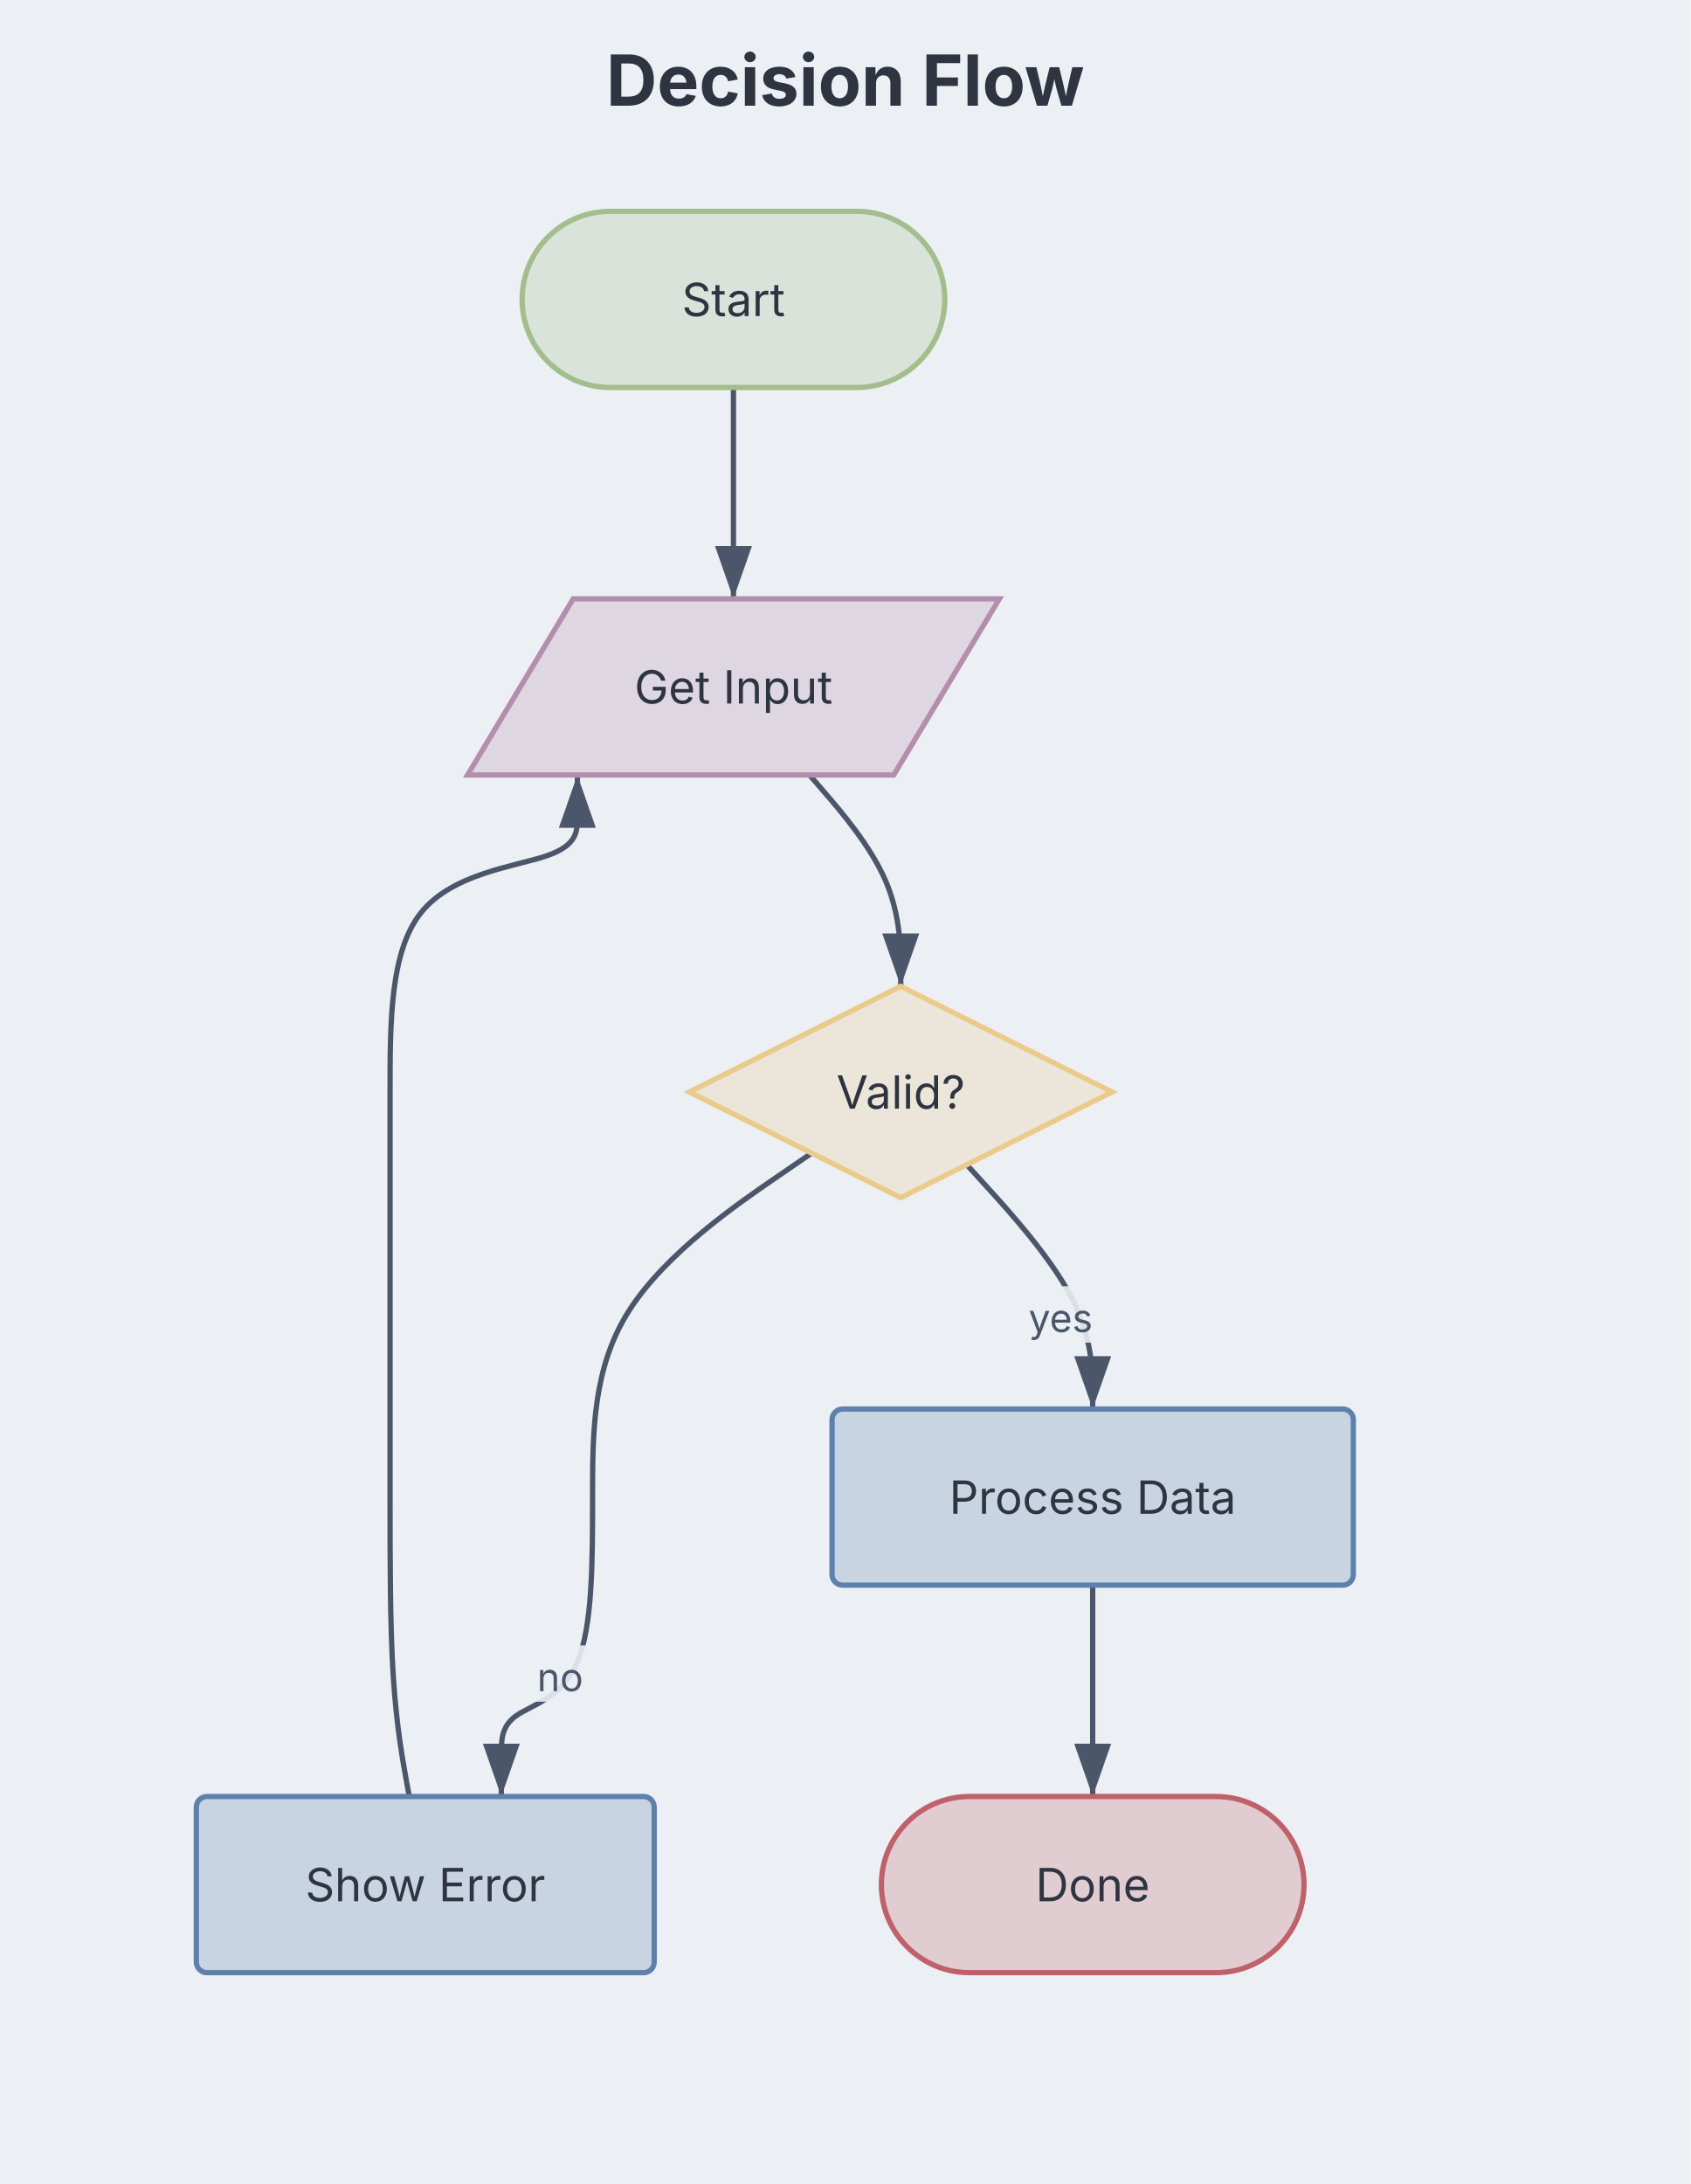
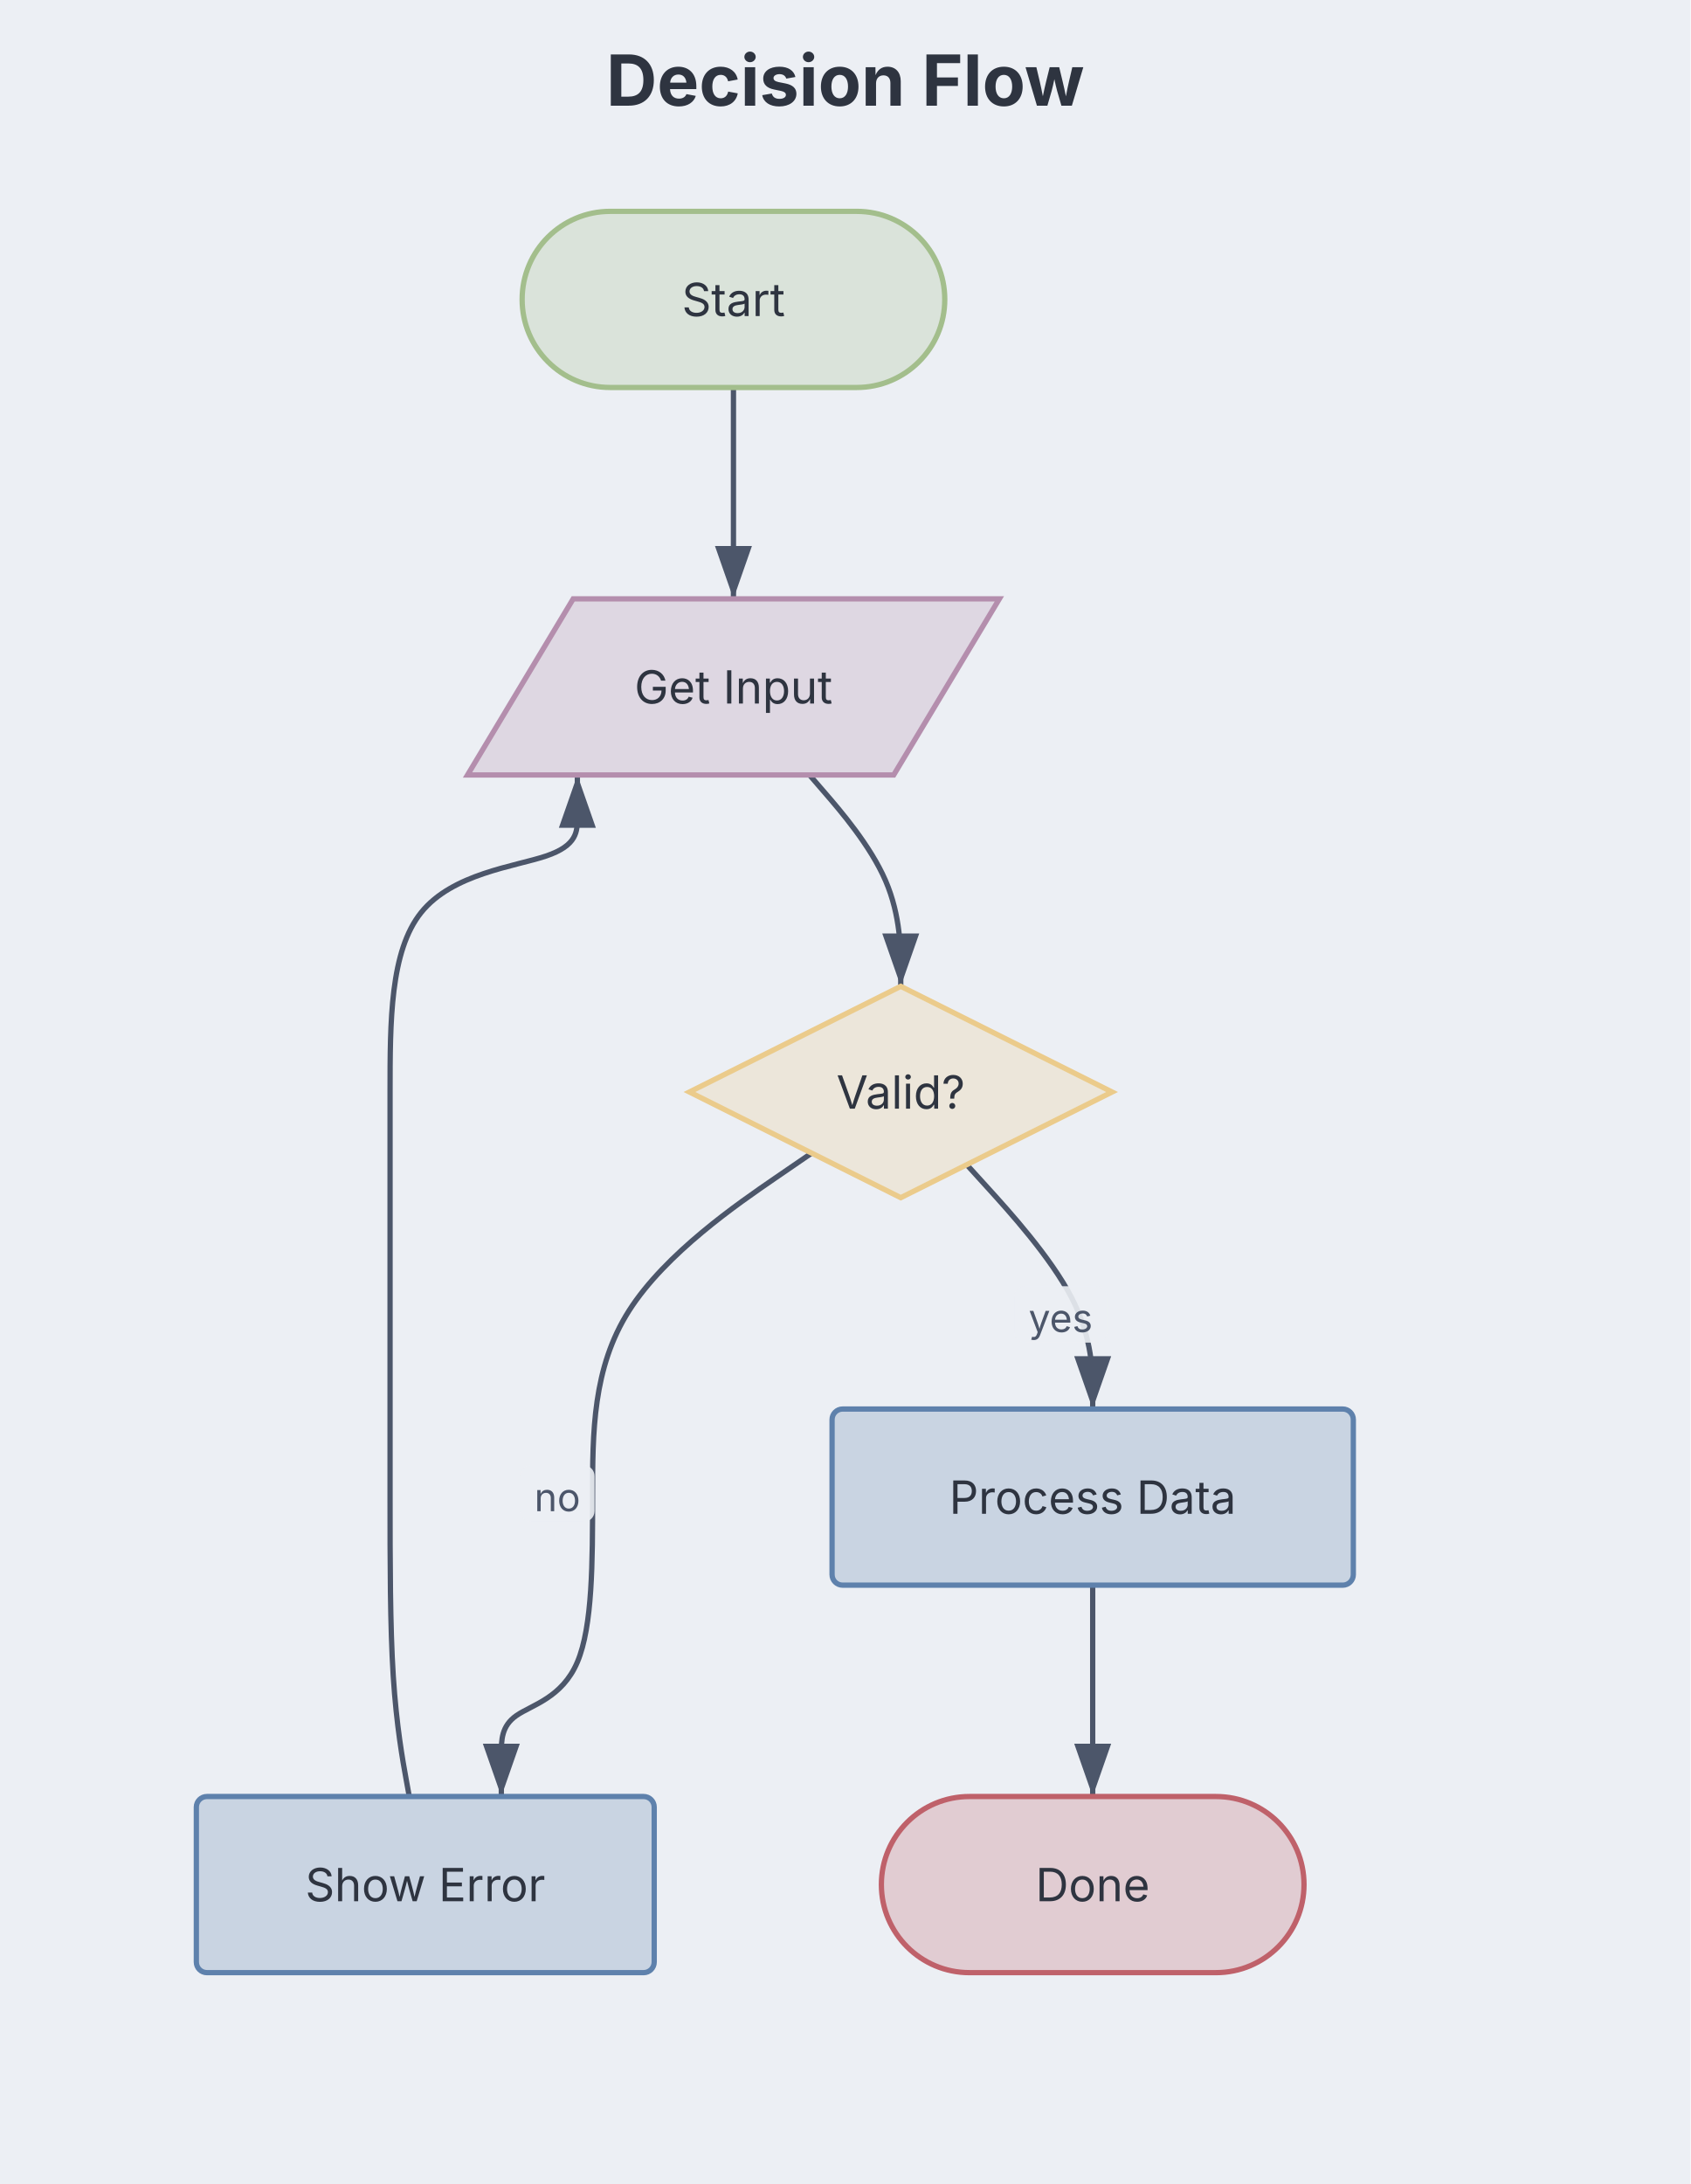
<svg xmlns="http://www.w3.org/2000/svg" aria-describedby="dgmo-desc-6f8f807a" role="img" aria-label="Decision Flow — Flowchart diagram" width="480" height="620" viewBox="0 0 480 620" preserveAspectRatio="xMidYMin meet" style="font-family: Inter, system-ui, Avenir, Helvetica, Arial, sans-serif; background: rgb(236, 239, 244);">
  <style>.fc-node:hover{filter:saturate(1.4) brightness(1.06)}.fc-node{transition:filter .12s ease, opacity .12s ease}@media (hover:hover){svg:has(.fc-node[data-node-id="terminal:start"]:hover) .fc-edge-group:not([data-source="terminal:start"]):not([data-target="terminal:start"]){opacity:0.4}svg:has(.fc-node[data-node-id="io:get input"]:hover) .fc-edge-group:not([data-source="io:get input"]):not([data-target="io:get input"]){opacity:0.4}svg:has(.fc-node[data-node-id="decision:valid?"]:hover) .fc-edge-group:not([data-source="decision:valid?"]):not([data-target="decision:valid?"]){opacity:0.4}svg:has(.fc-node[data-node-id="process:process data"]:hover) .fc-edge-group:not([data-source="process:process data"]):not([data-target="process:process data"]){opacity:0.4}svg:has(.fc-node[data-node-id="terminal:done"]:hover) .fc-edge-group:not([data-source="terminal:done"]):not([data-target="terminal:done"]){opacity:0.4}svg:has(.fc-node[data-node-id="process:show error"]:hover) .fc-edge-group:not([data-source="process:show error"]):not([data-target="process:show error"]){opacity:0.4}}</style>
  <rect class="dgmo-canvas-bg" x="0" y="0" width="480" height="620" fill="#eceff4" />
  <defs>
    <marker id="fc-arrow" viewBox="0 0 10 7" refX="10" refY="3.5" markerWidth="10" markerHeight="7" orient="auto">
      <polygon points="0,0 10,3.5 0,7" fill="#4c566a" />
    </marker>
  </defs>
  <text class="chart-title" x="240" y="30" text-anchor="middle" fill="#2e3440" font-size="20" font-weight="bold" style="cursor: default;" data-line-number="1">Decision Flow</text>
  <g transform="translate(55.75, 60) scale(1)">
    <g class="fc-edge-group" data-line-number="3" data-source="terminal:start" data-target="io:get input">
      <path d="M152.5,50L152.5,55C152.5,60,152.5,70,152.5,80C152.5,90,152.5,100,152.5,105L152.5,110" fill="none" stroke="#4c566a" stroke-width="1.5" marker-end="url(#fc-arrow)" class="fc-edge" />
    </g>
    <g class="fc-edge-group" data-line-number="3" data-source="io:get input" data-target="decision:valid?">
      <path d="M174.091,160L178.409,165C182.727,170,191.364,180,195.682,190C200,200,200,210,200,215L200,220" fill="none" stroke="#4c566a" stroke-width="1.5" marker-end="url(#fc-arrow)" class="fc-edge" />
    </g>
    <g class="fc-edge-group" data-line-number="4" data-source="decision:valid?" data-target="process:process data">
      <path d="M218.739,270.63L224.699,277.192C230.66,283.754,242.58,296.877,248.54,308.438C254.5,320,254.5,330,254.5,335L254.5,340" fill="none" stroke="#4c566a" stroke-width="1.5" marker-end="url(#fc-arrow)" class="fc-edge" />
      <rect x="232.194" y="305.135" width="26.403" height="16" rx="3" fill="#eceff4" opacity="0.9" class="fc-edge-label-bg" />
      <text x="245.395" y="318.135" text-anchor="middle" fill="#4c566a" font-size="11" class="fc-edge-label">yes</text>
    </g>
    <g class="fc-edge-group" data-line-number="4" data-source="process:process data" data-target="terminal:done">
      <path d="M254.5,390L254.5,395C254.5,400,254.5,410,254.5,420C254.5,430,254.5,440,254.5,445L254.5,450" fill="none" stroke="#4c566a" stroke-width="1.5" marker-end="url(#fc-arrow)" class="fc-edge" />
    </g>
    <g class="fc-edge-group" data-line-number="5" data-source="decision:valid?" data-target="process:show error">
      <path d="M174.699,267.349L164.332,274.458C153.966,281.566,133.233,295.783,122.866,312.058C112.5,328.333,112.5,346.667,112.5,365C112.5,383.333,112.5,401.667,108.182,411.833C103.864,422,95.227,424,90.909,427C86.591,430,86.591,434,86.591,438C86.591,442,86.591,446,86.591,448L86.591,450" fill="none" stroke="#4c566a" stroke-width="1.5" marker-end="url(#fc-arrow)" class="fc-edge" />
-       <rect x="92.745" y="407.091" width="21.101" height="16" rx="3" fill="#eceff4" opacity="0.9" class="fc-edge-label-bg" />
-       <text x="103.296" y="420.091" text-anchor="middle" fill="#4c566a" font-size="11" class="fc-edge-label">no</text>
+       <rect x="91.95" y="356" width="21.101" height="16" rx="3" fill="#eceff4" opacity="0.9" class="fc-edge-label-bg" />
+       <text x="102.5" y="369" text-anchor="middle" fill="#4c566a" font-size="11" class="fc-edge-label">no</text>
    </g>
    <g class="fc-edge-group" data-line-number="5" data-source="process:show error" data-target="io:get input">
      <path d="M60.455,450L59.545,445C58.636,440,56.818,430,55.909,415.833C55,401.667,55,383.333,55,365C55,346.667,55,328.333,55,309.167C55,290,55,270,55,250C55,230,55,210,63.864,199C72.727,188,90.455,186,99.318,183C108.182,180,108.182,176,108.182,172C108.182,168,108.182,164,108.182,162L108.182,160" fill="none" stroke="#4c566a" stroke-width="1.5" marker-end="url(#fc-arrow)" class="fc-edge" />
    </g>
    <g transform="translate(152.5, 25)" class="fc-node" data-line-number="3" data-node-id="terminal:start">
      <rect x="-60" y="-25" width="120" height="50" rx="25" ry="25" fill="#dae3da" stroke="#a3be8c" stroke-width="1.5" />
      <text x="0" y="0" text-anchor="middle" dominant-baseline="central" fill="#2e3440" font-size="13">Start</text>
    </g>
    <g transform="translate(152.5, 135)" class="fc-node" data-line-number="3" data-node-id="io:get input">
      <polygon points="-45.5,-25 75.5,-25 45.5,25 -75.5,25" fill="#ded7e2" stroke="#b48ead" stroke-width="1.5" />
      <text x="0" y="0" text-anchor="middle" dominant-baseline="central" fill="#2e3440" font-size="13">Get Input</text>
    </g>
    <g transform="translate(200, 250)" class="fc-node" data-line-number="3" data-node-id="decision:valid?">
      <polygon points="0,-30 60,0 0,30 -60,0" fill="#ece6da" stroke="#ebcb8b" stroke-width="1.5" />
      <text x="0" y="0" text-anchor="middle" dominant-baseline="central" fill="#2e3440" font-size="13">Valid?</text>
    </g>
    <g transform="translate(254.5, 365)" class="fc-node" data-line-number="4" data-node-id="process:process data">
      <rect x="-74" y="-25" width="148" height="50" rx="3" ry="3" fill="#c9d4e2" stroke="#5e81ac" stroke-width="1.5" />
      <text x="0" y="0" text-anchor="middle" dominant-baseline="central" fill="#2e3440" font-size="13">Process Data</text>
    </g>
    <g transform="translate(254.5, 475)" class="fc-node" data-line-number="4" data-node-id="terminal:done">
      <rect x="-60" y="-25" width="120" height="50" rx="25" ry="25" fill="#e1ccd2" stroke="#bf616a" stroke-width="1.5" />
      <text x="0" y="0" text-anchor="middle" dominant-baseline="central" fill="#2e3440" font-size="13">Done</text>
    </g>
    <g transform="translate(65, 475)" class="fc-node" data-line-number="5" data-node-id="process:show error">
      <rect x="-65" y="-25" width="130" height="50" rx="3" ry="3" fill="#c9d4e2" stroke="#5e81ac" stroke-width="1.5" />
      <text x="0" y="0" text-anchor="middle" dominant-baseline="central" fill="#2e3440" font-size="13">Show Error</text>
    </g>
  </g>
</svg>
